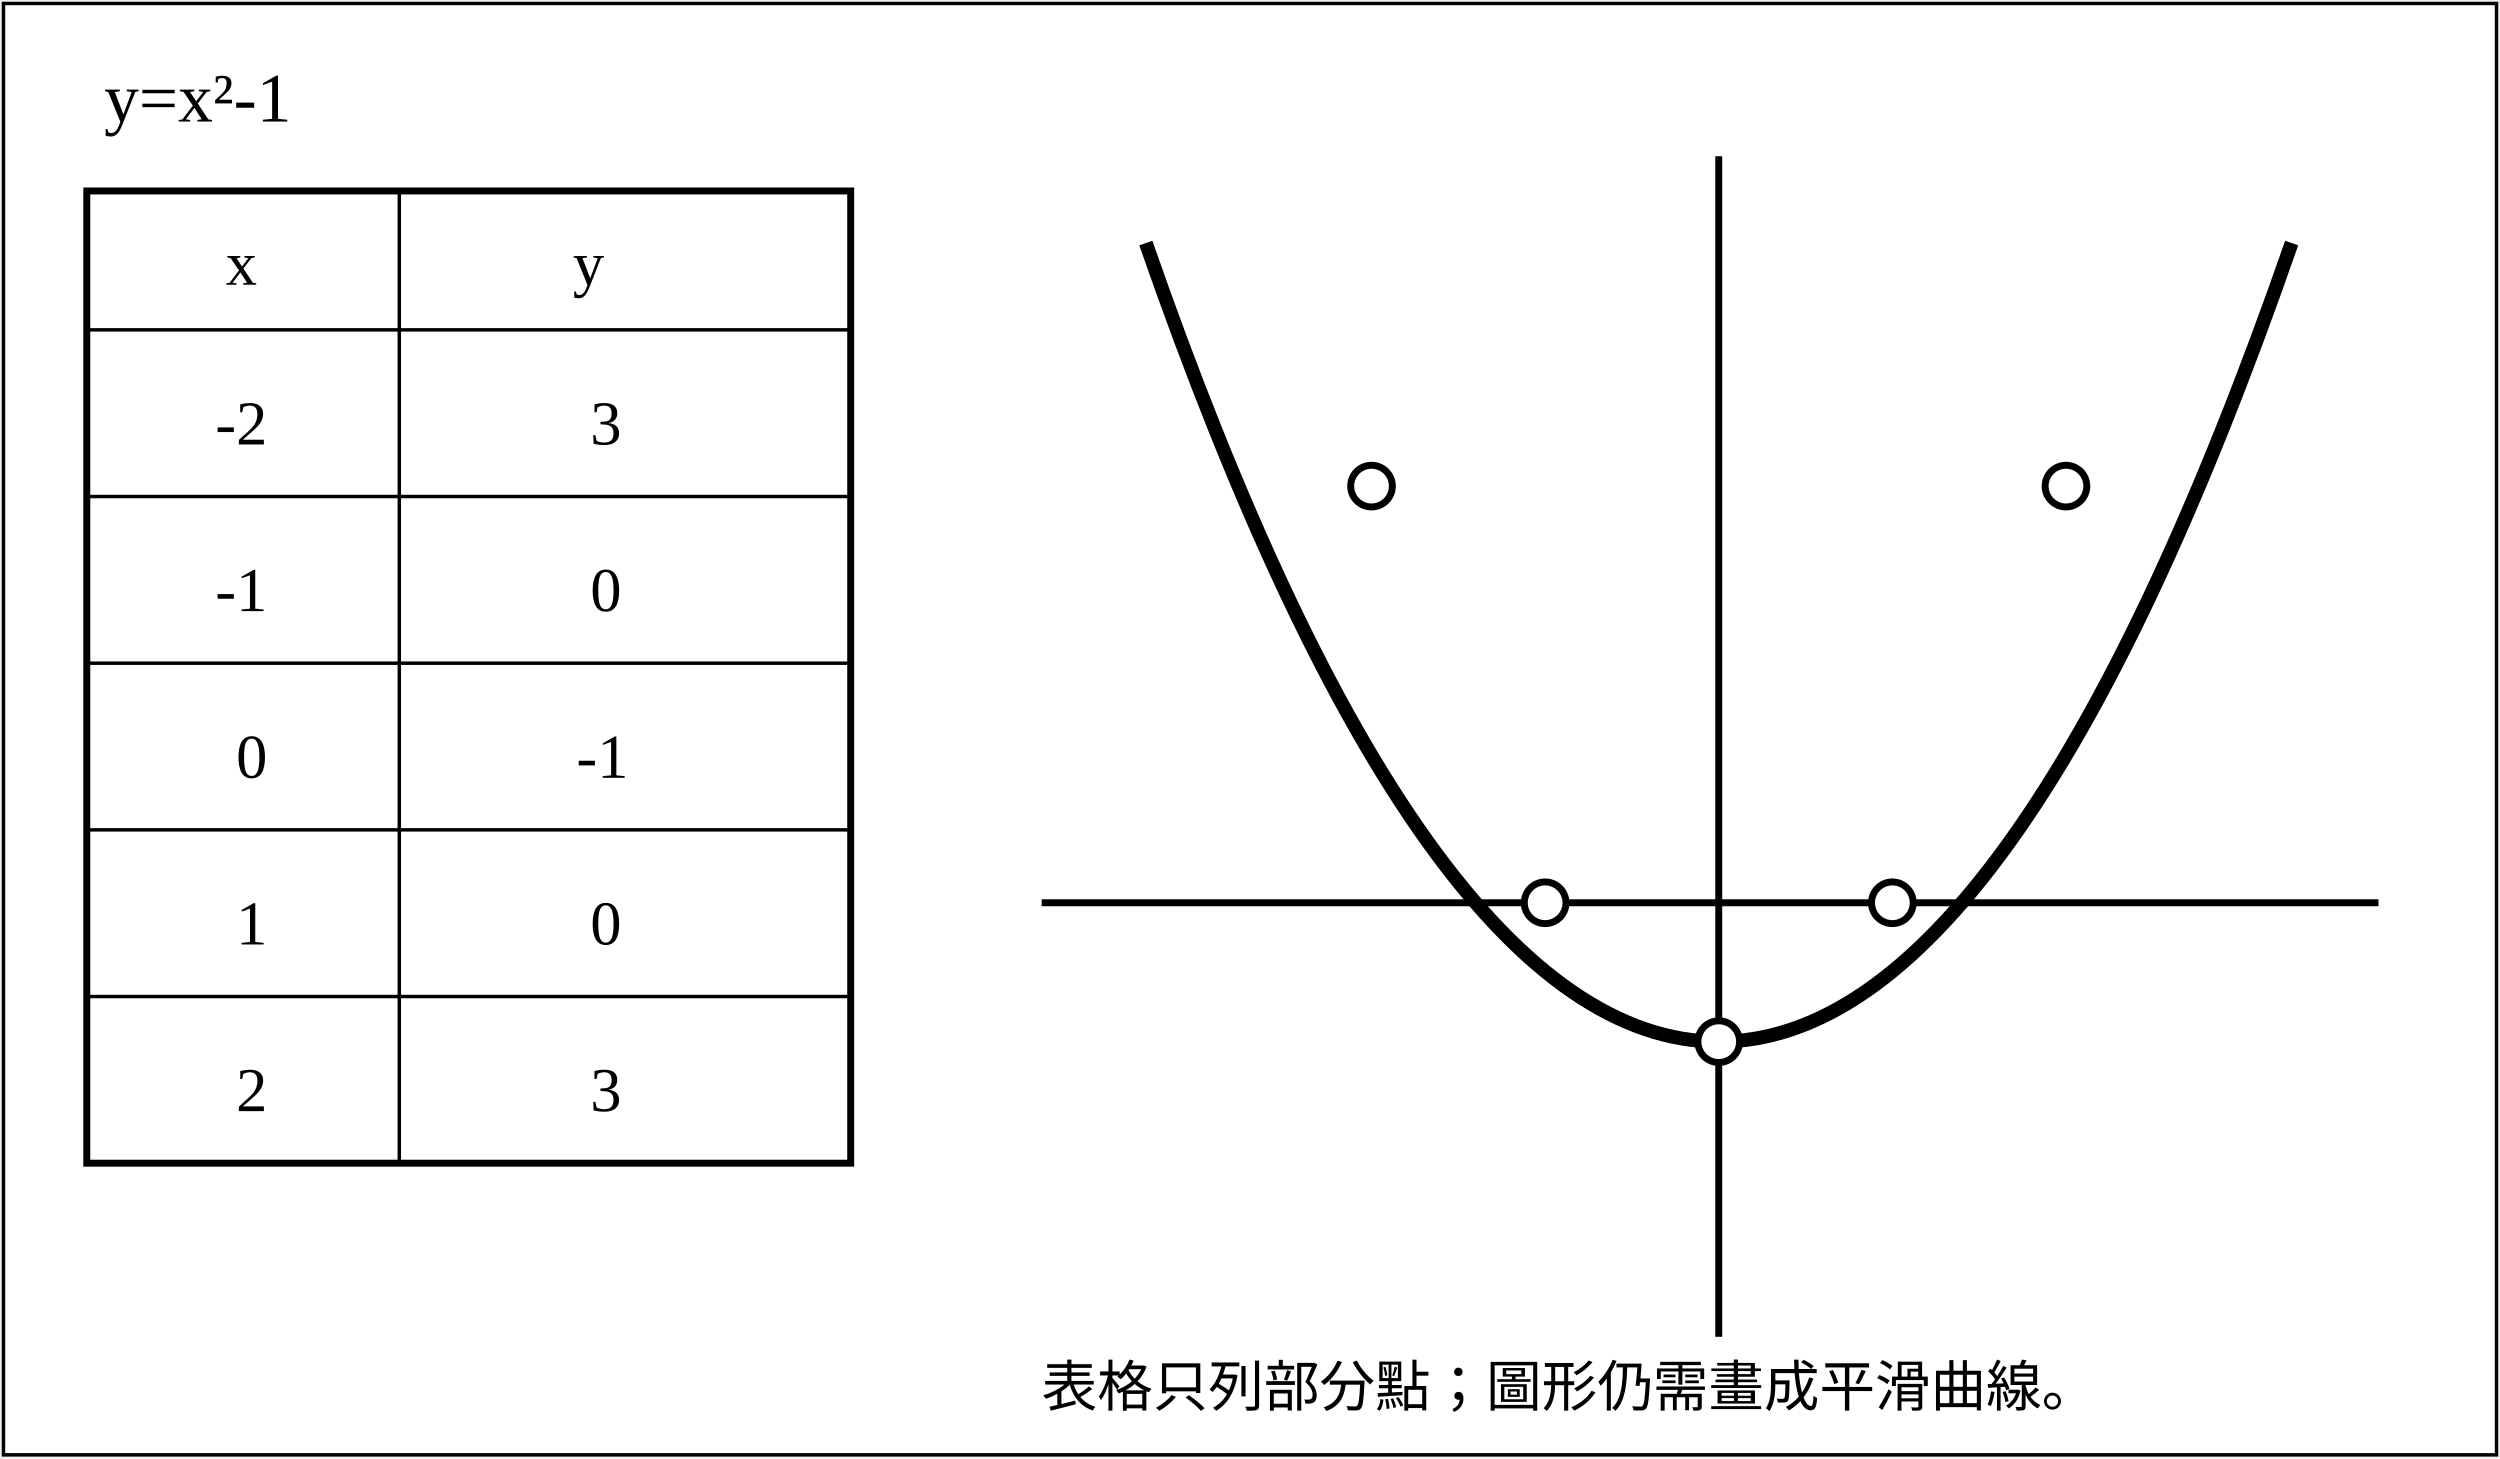
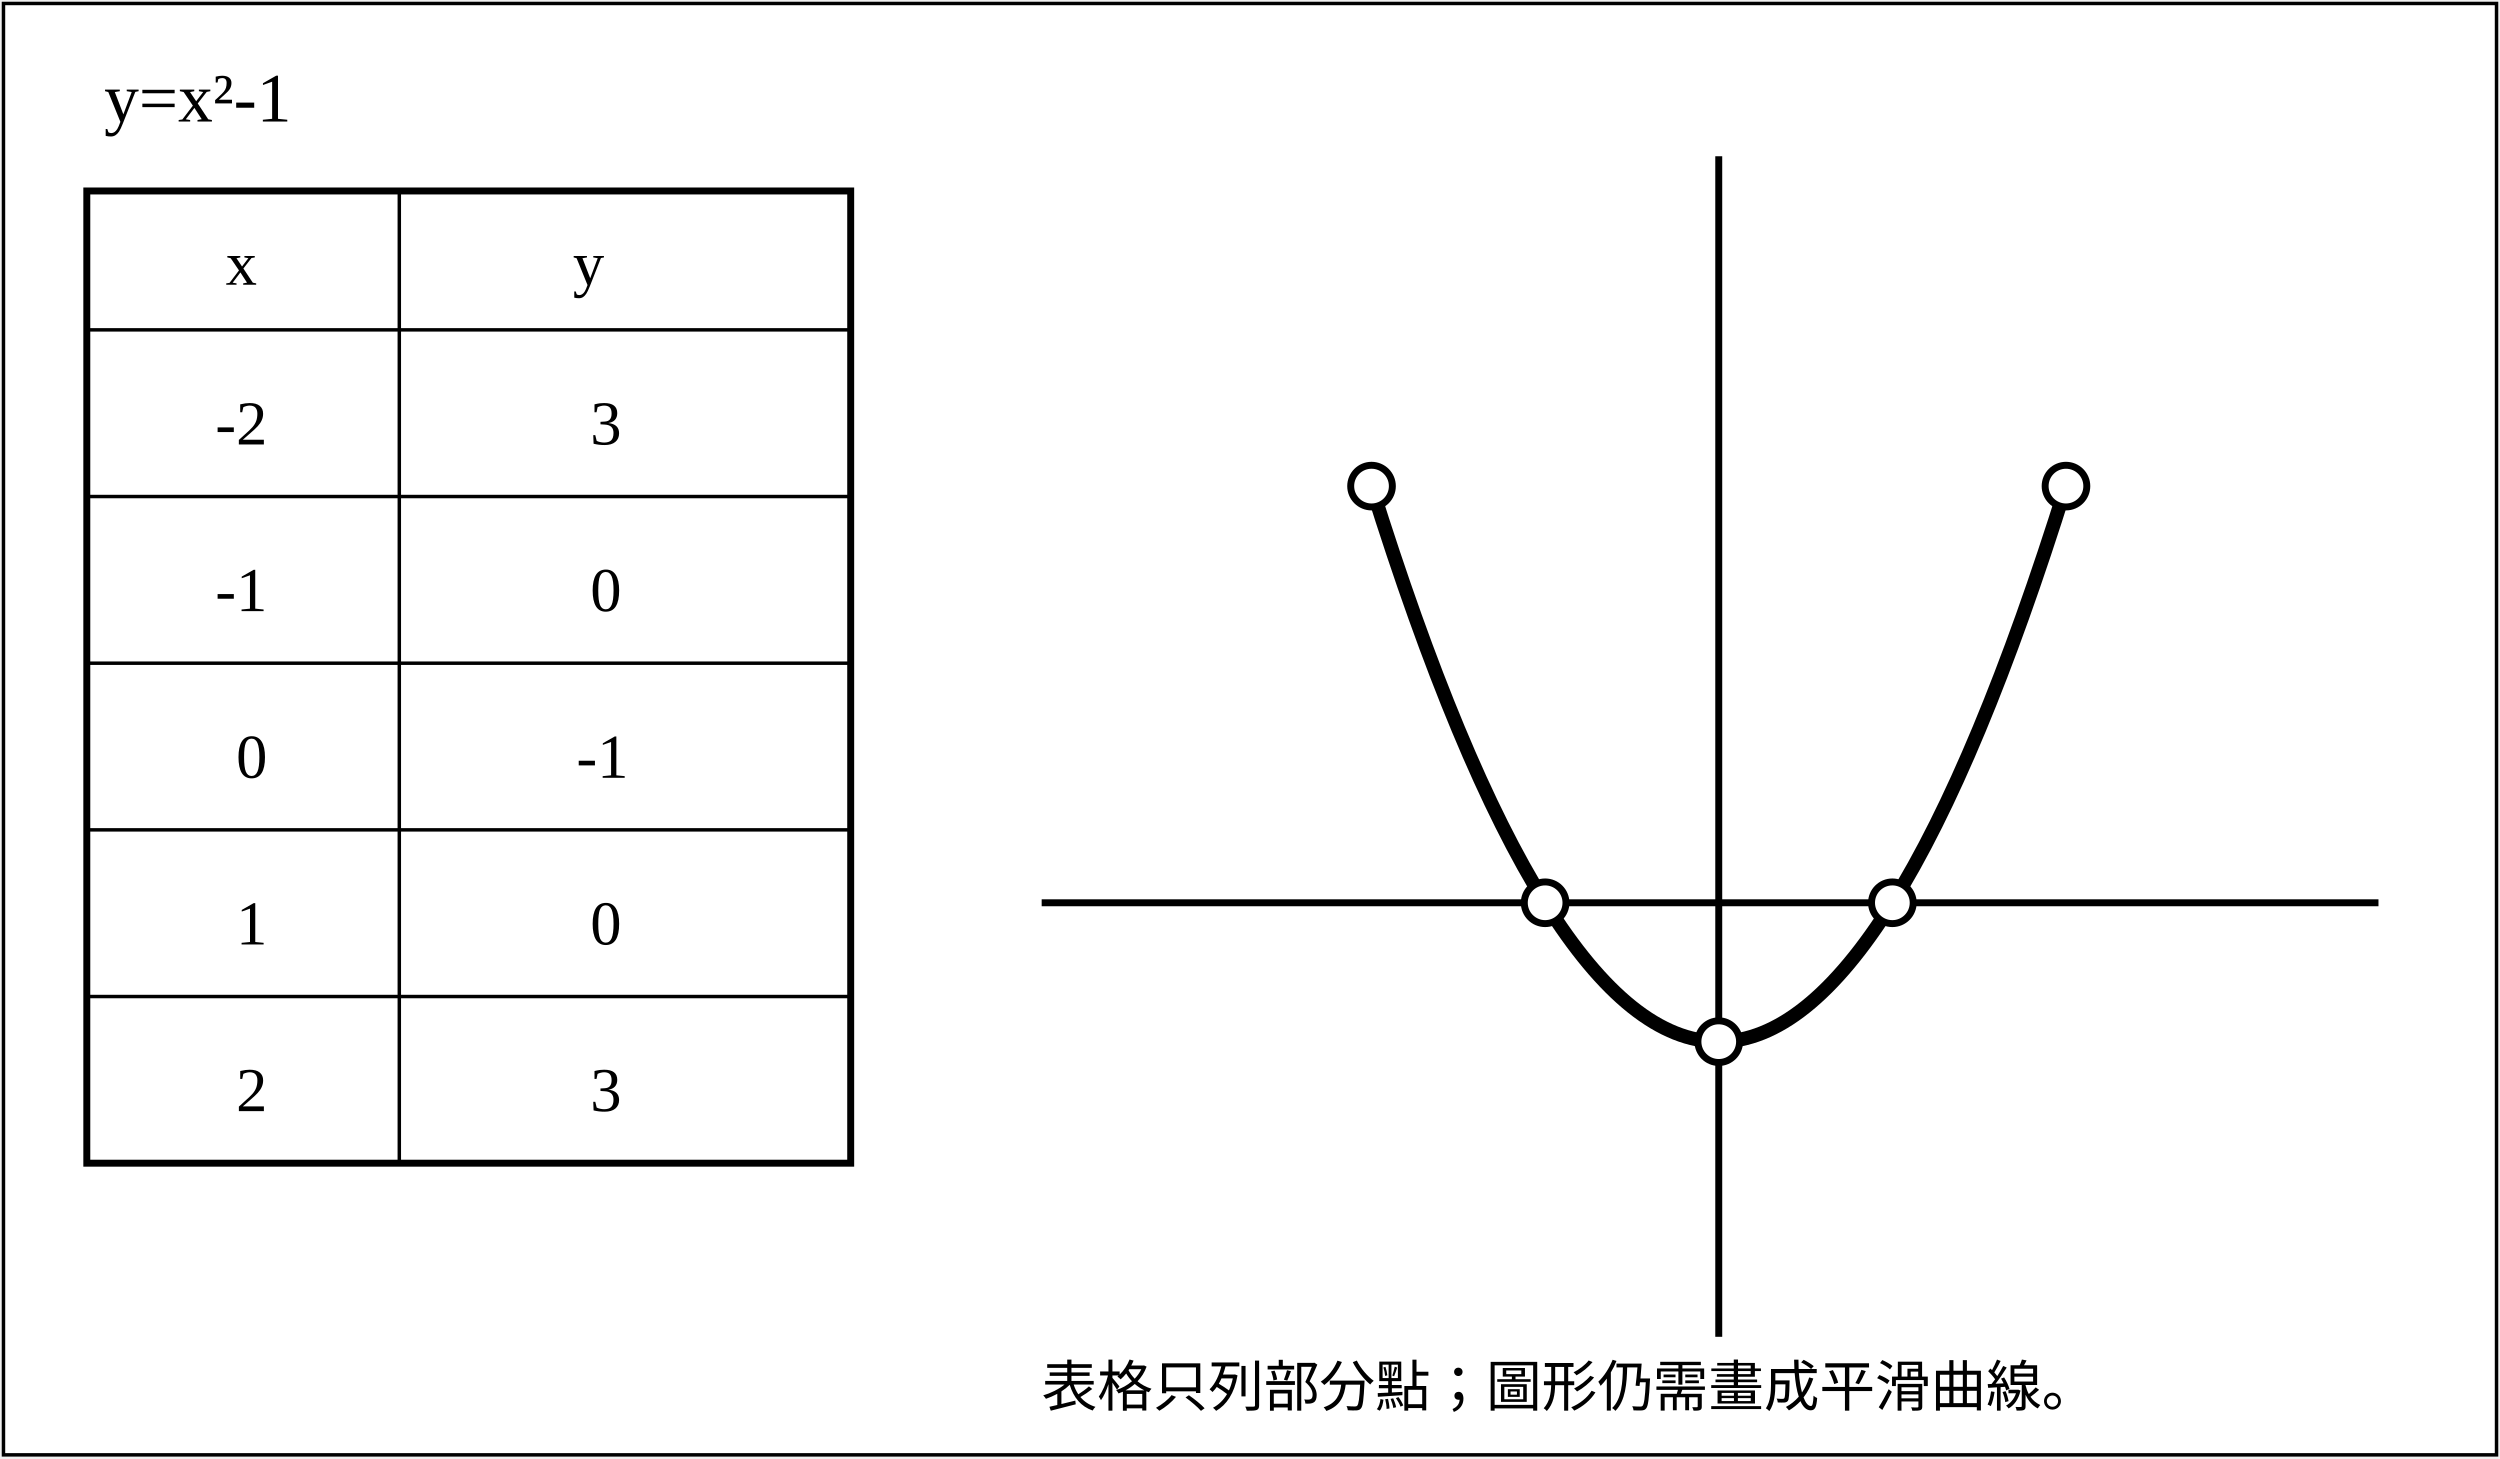
<svg xmlns="http://www.w3.org/2000/svg" role="img" aria-labelledby="u21-fig-s004-01-title u21-fig-s004-01-desc" viewBox="0 0 720 420" width="720" height="420">
  <rect x="1" y="1" width="718" height="418" fill="white" stroke="black" />
  <text x="30" y="35" font-size="20">y=x²-1</text>
  <rect x="25" y="55" width="220" height="280" fill="none" stroke="black" stroke-width="2" />
  <line x1="115" y1="55" x2="115" y2="335" stroke="black" />
  <g stroke="black">
    <line x1="25" y1="95" x2="245" y2="95" />
    <line x1="25" y1="143" x2="245" y2="143" />
    <line x1="25" y1="191" x2="245" y2="191" />
    <line x1="25" y1="239" x2="245" y2="239" />
    <line x1="25" y1="287" x2="245" y2="287" />
  </g>
  <g font-size="18">
    <text x="65" y="82">x</text>
    <text x="165" y="82">y</text>
    <text x="62" y="128">-2</text>
    <text x="170" y="128">3</text>
    <text x="62" y="176">-1</text>
    <text x="170" y="176">0</text>
    <text x="68" y="224">0</text>
    <text x="166" y="224">-1</text>
    <text x="68" y="272">1</text>
    <text x="170" y="272">0</text>
    <text x="68" y="320">2</text>
    <text x="170" y="320">3</text>
  </g>
  <line x1="300" y1="260" x2="685" y2="260" stroke="black" stroke-width="2" />
  <line x1="495" y1="385" x2="495" y2="45" stroke="black" stroke-width="2" />
-   <path d="M330 70 Q410 300 495 300 Q580 300 660 70" fill="none" stroke="black" stroke-width="4" />
+   <path d="M395 140 Q495 460 595 140" fill="none" stroke="black" stroke-width="4" />
  <g fill="white" stroke="black" stroke-width="2">
    <circle cx="395" cy="140" r="6" />
    <circle cx="445" cy="260" r="6" />
    <circle cx="495" cy="300" r="6" />
    <circle cx="545" cy="260" r="6" />
    <circle cx="595" cy="140" r="6" />
  </g>
  <text x="300" y="405" font-size="16">表格只列部分點；圖形仍需畫成平滑曲線。</text>
</svg>
